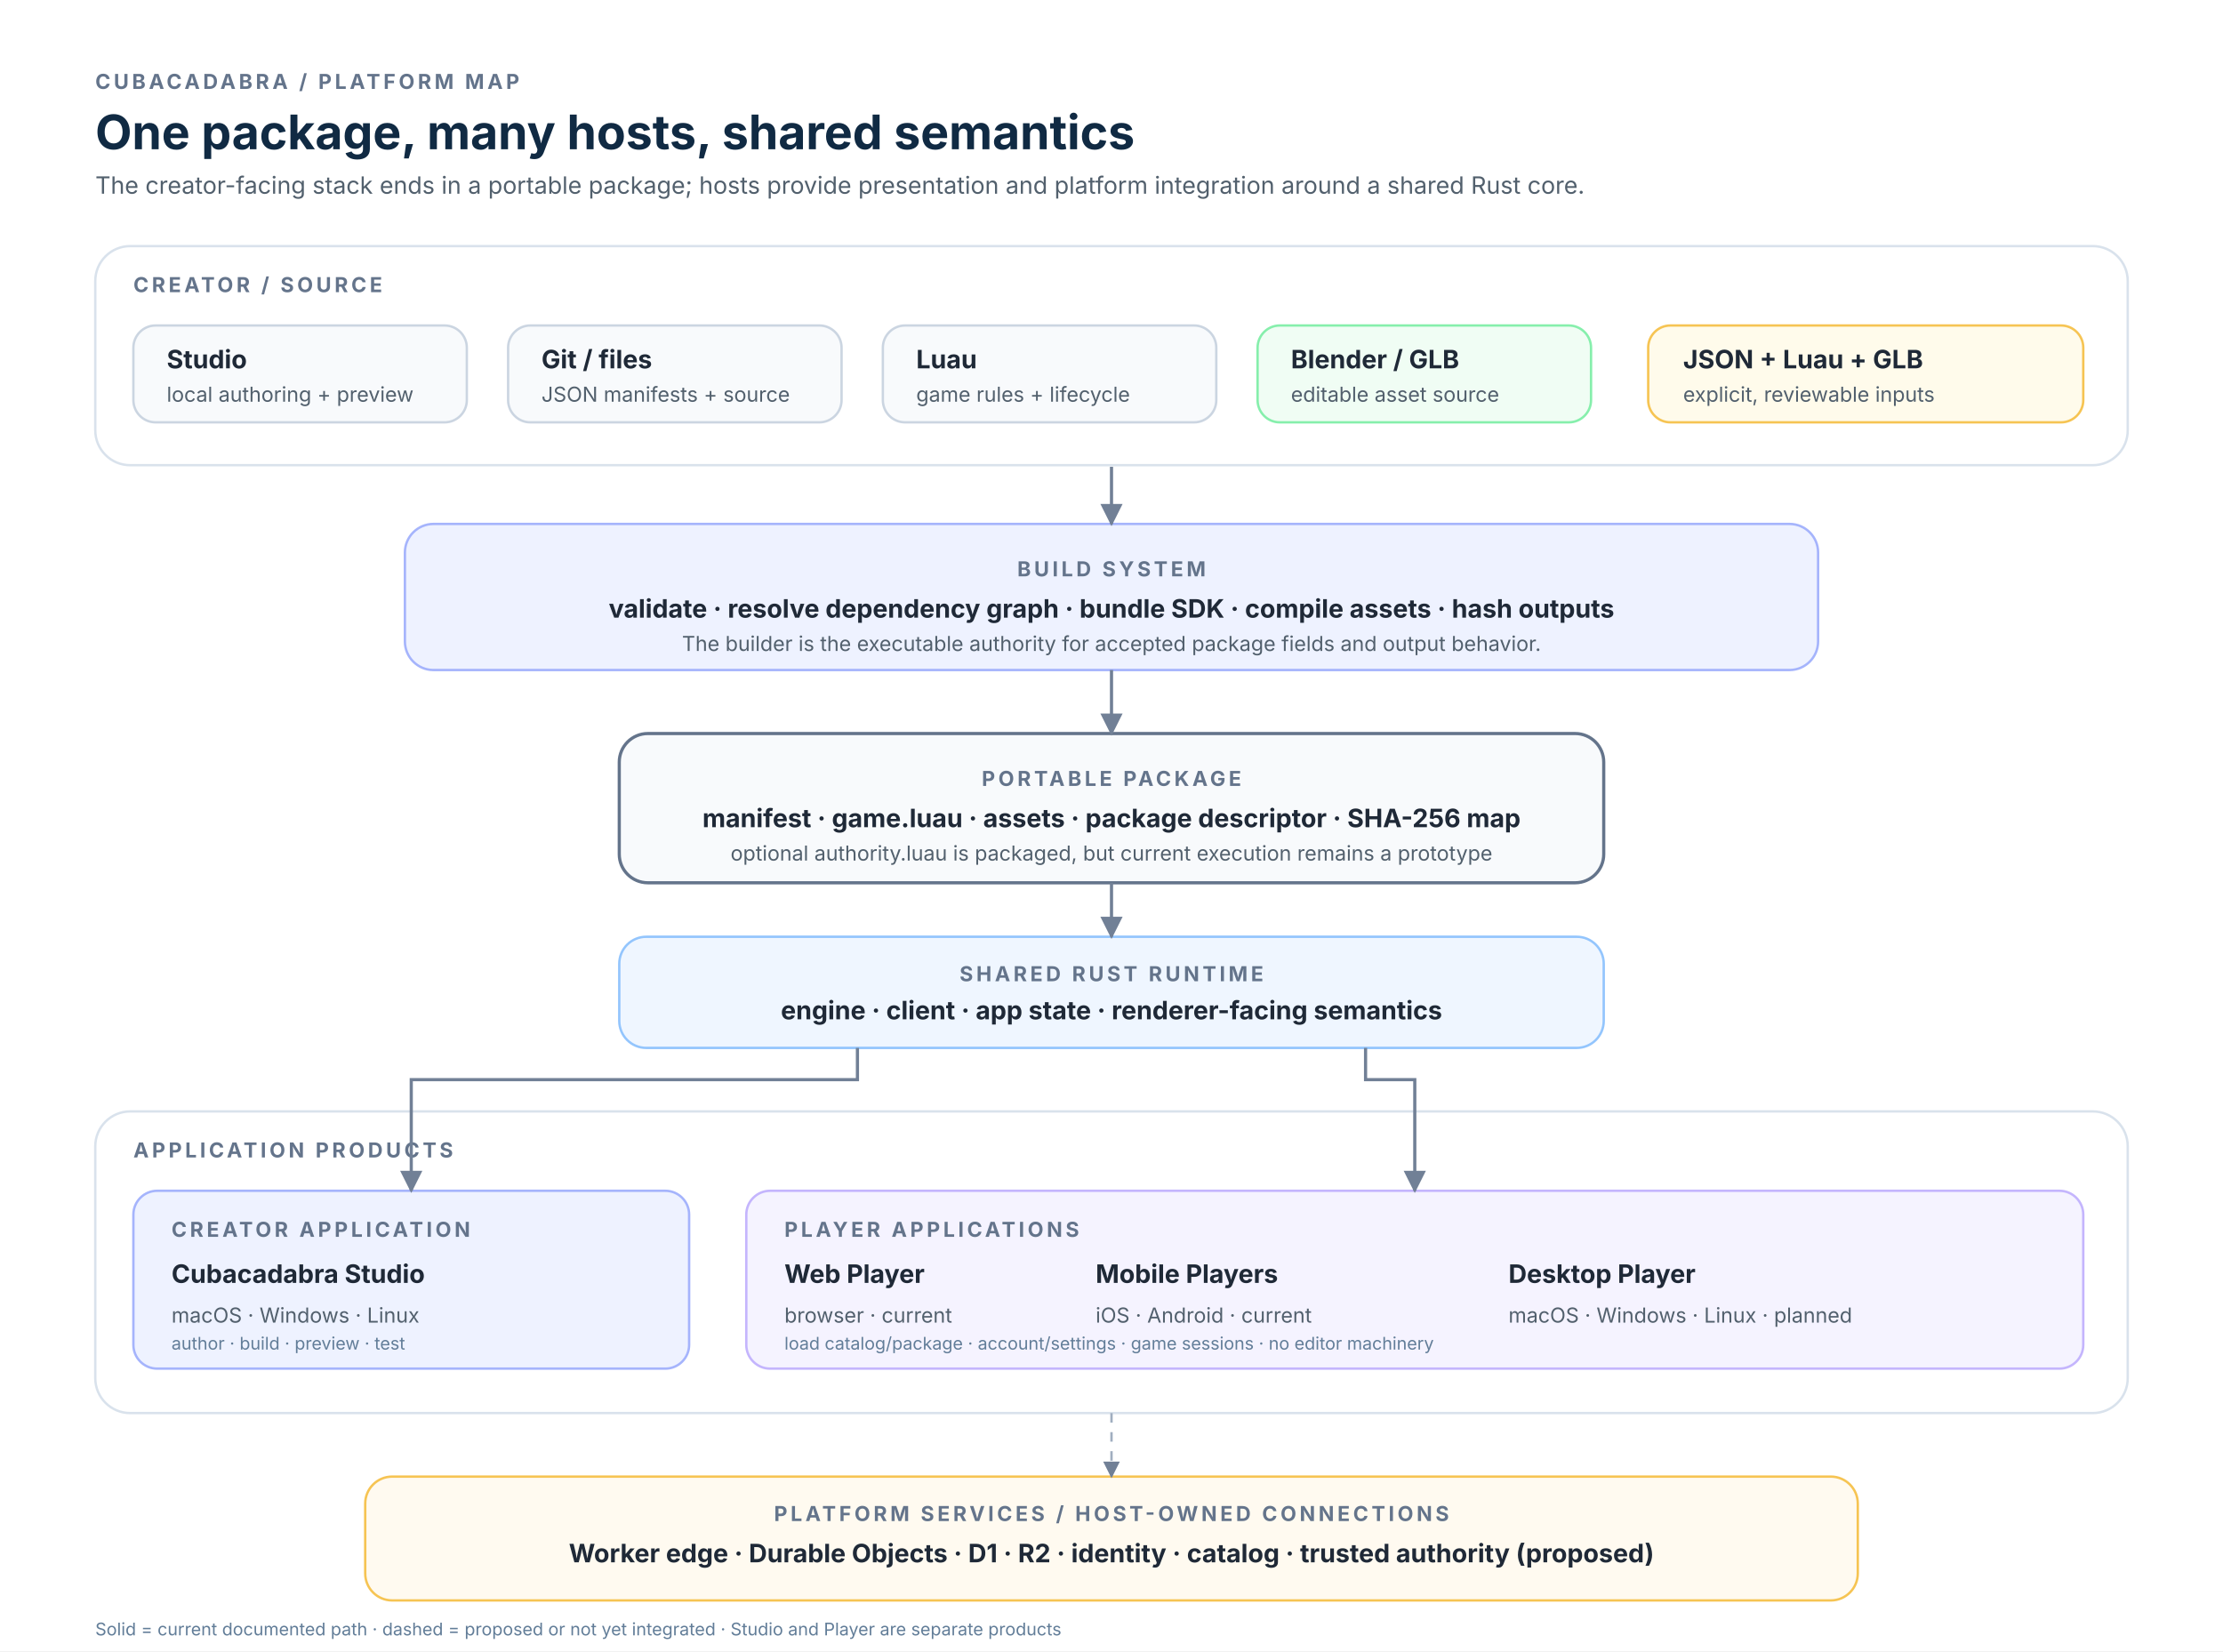
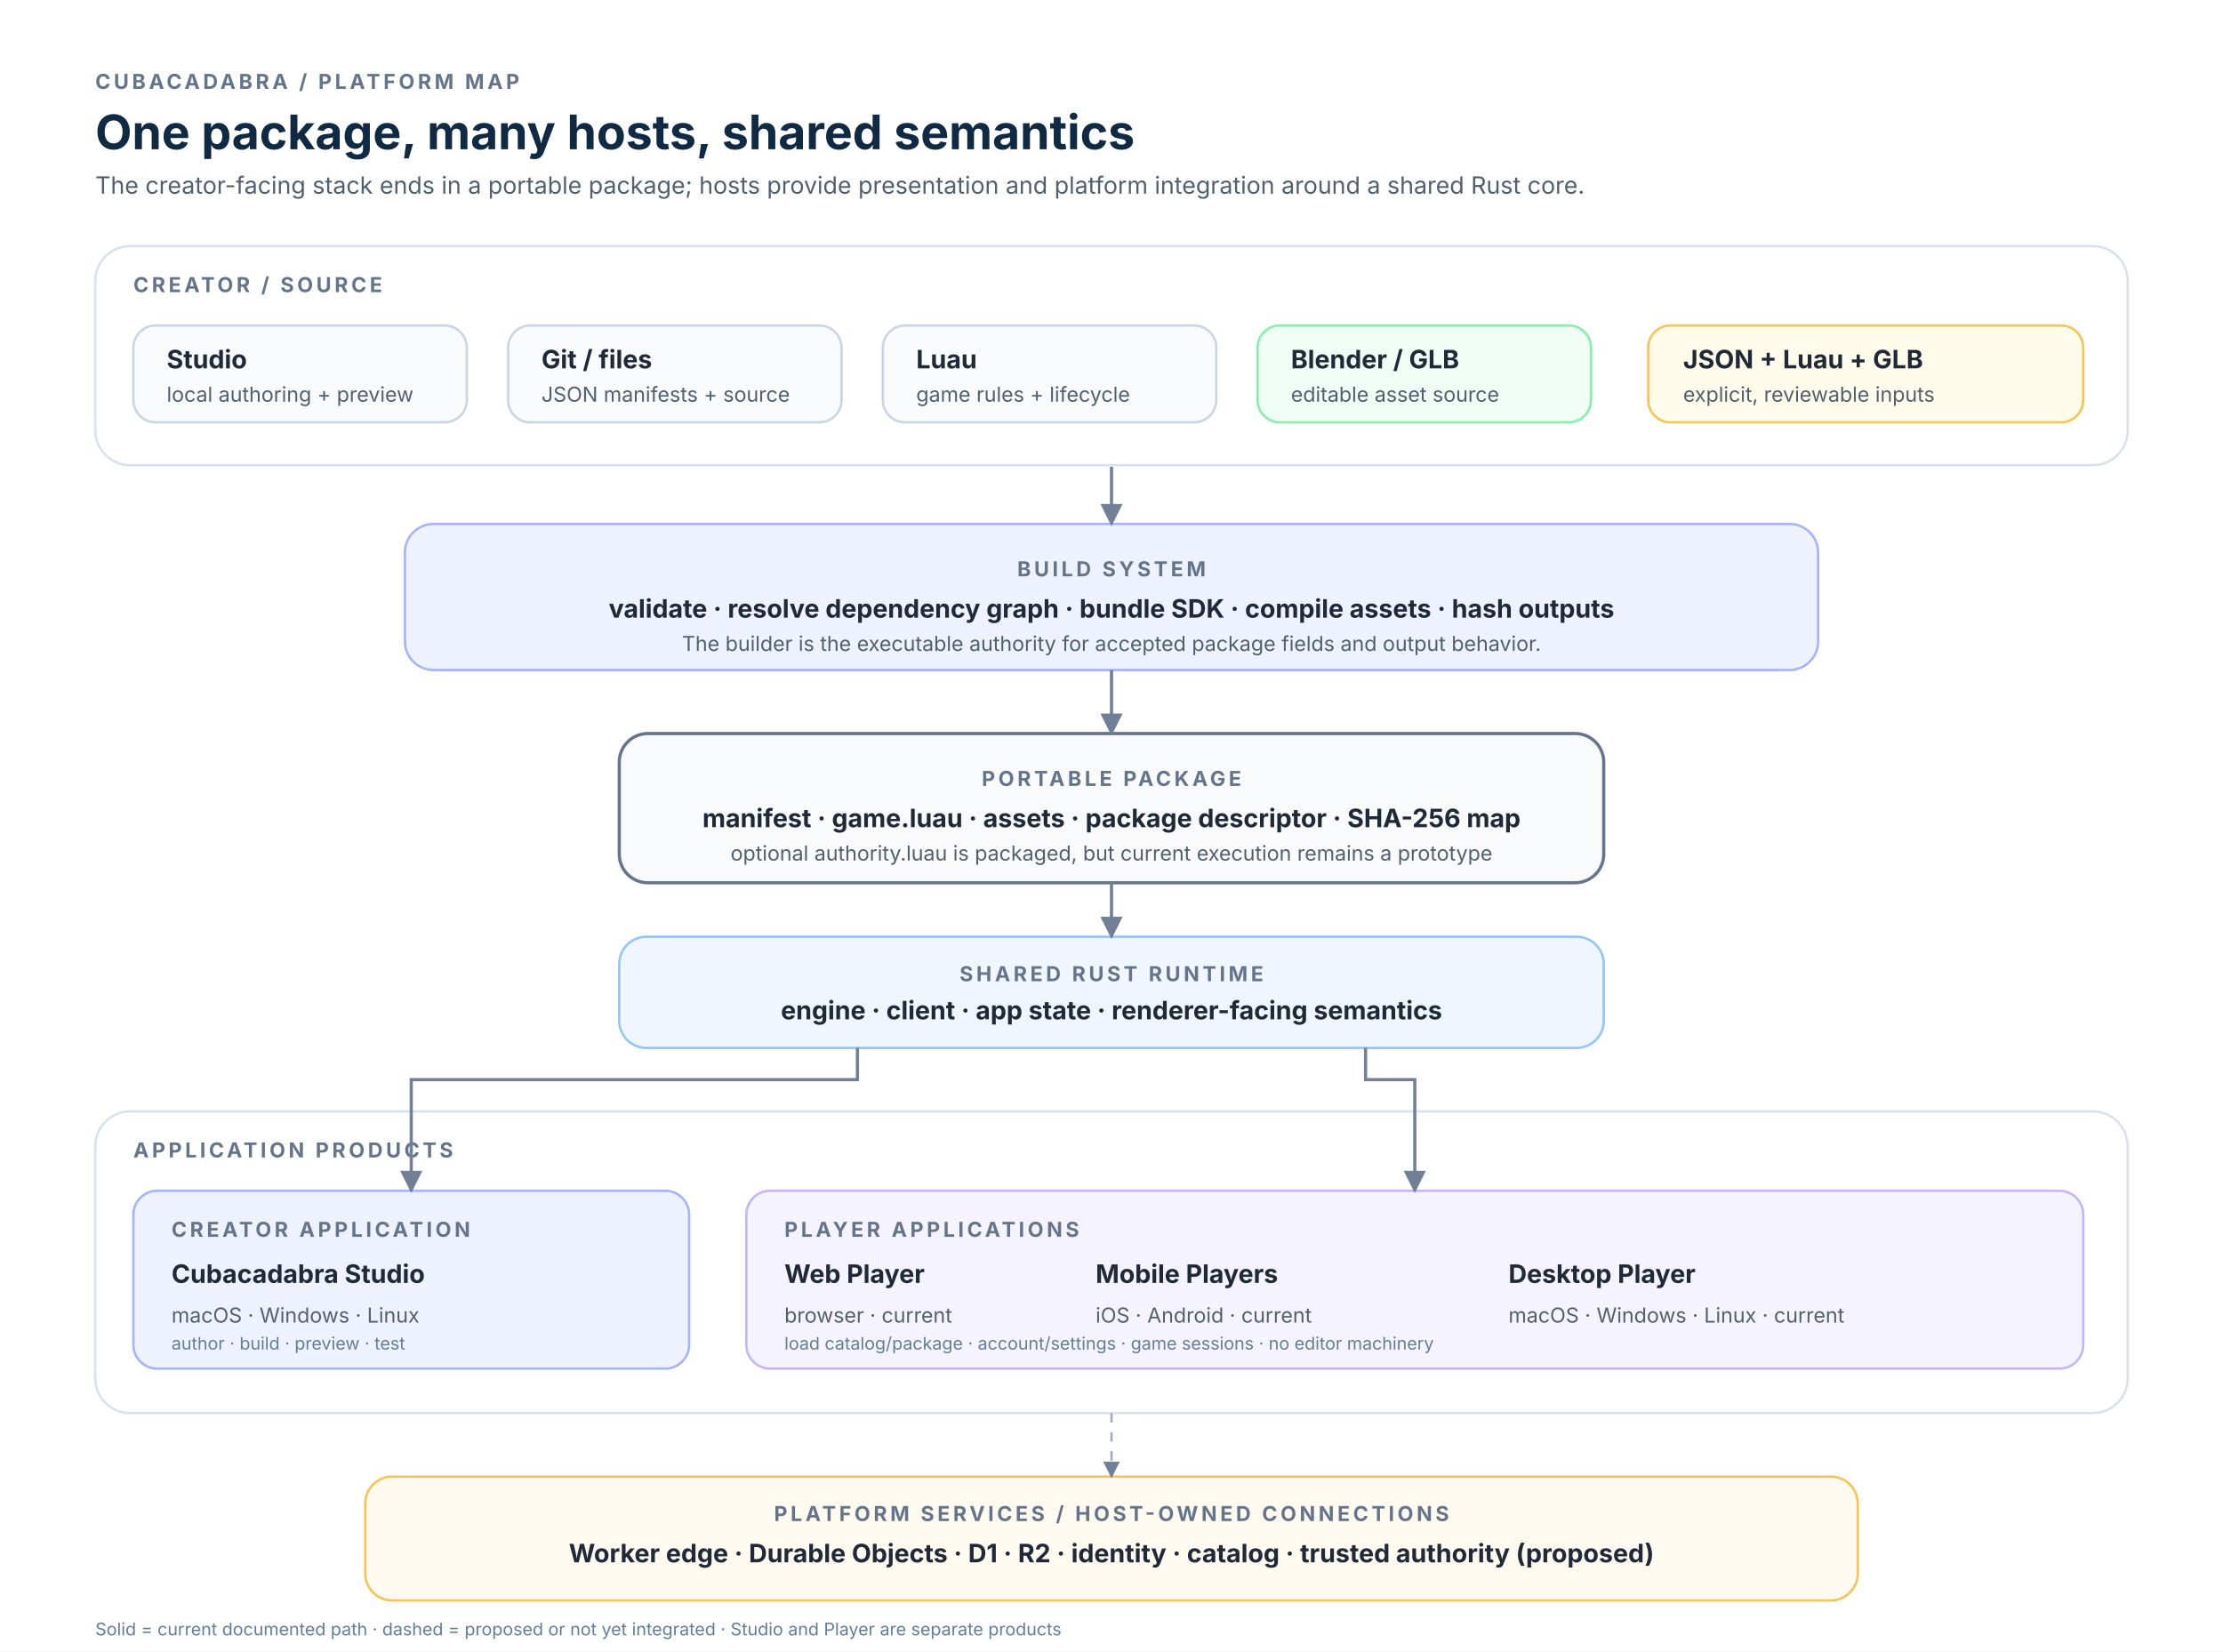
<svg xmlns="http://www.w3.org/2000/svg" viewBox="0 0 1400 1040" role="img" aria-labelledby="title desc">
  <defs>
    <marker id="arrow" viewBox="0 0 10 10" refX="9" refY="5" markerWidth="7" markerHeight="7" orient="auto-start-reverse">
      <path d="M 0 0 L 10 5 L 0 10 z" fill="#718096" />
    </marker>
    <style>
      text{font-family:Inter,ui-sans-serif,system-ui,-apple-system,BlinkMacSystemFont,"Segoe UI",sans-serif;fill:#1f2937}
      .eyebrow{font-size:13px;font-weight:700;letter-spacing:2px;fill:#64748b}
      .title{font-size:30px;font-weight:750;fill:#102a43}
      .sub{font-size:15px;fill:#52606d}
      .label{font-size:16px;font-weight:700}
      .small{font-size:13px;fill:#52606d}
      .tiny{font-size:11px;fill:#627d98}
      .card{stroke-width:1.5}
      .edge{fill:none;stroke:#718096;stroke-width:2;marker-end:url(#arrow)}
      .edge-soft{fill:none;stroke:#a0aec0;stroke-width:1.5;stroke-dasharray:6 6;marker-end:url(#arrow)}
      .group{fill:#ffffff;fill-opacity:.74;stroke:#d9e2ec;stroke-width:1.5}
    </style>
  </defs>
  <rect width="100%" height="100%" fill="#ffffff" />
  <text x="60" y="56" class="eyebrow">CUBACADABRA / PLATFORM MAP</text>
  <text x="60" y="94" class="title">One package, many hosts, shared semantics</text>
  <text x="60" y="122" class="sub">The creator-facing stack ends in a portable package; hosts provide presentation and platform integration around a shared Rust core.</text>
  <rect x="60" y="155" width="1280" height="138" rx="22" class="group" />
  <text x="84" y="184" class="eyebrow">CREATOR / SOURCE</text>
  <rect x="84" y="205" width="210" height="61" rx="14" fill="#f8fafc" stroke="#cbd5e1" class="card" />
  <text x="105" y="232" class="label">Studio</text>
  <text x="105" y="253" class="small">local authoring + preview</text>
  <rect x="320" y="205" width="210" height="61" rx="14" fill="#f8fafc" stroke="#cbd5e1" class="card" />
  <text x="341" y="232" class="label">Git / files</text>
  <text x="341" y="253" class="small">JSON manifests + source</text>
  <rect x="556" y="205" width="210" height="61" rx="14" fill="#f8fafc" stroke="#cbd5e1" class="card" />
  <text x="577" y="232" class="label">Luau</text>
  <text x="577" y="253" class="small">game rules + lifecycle</text>
  <rect x="792" y="205" width="210" height="61" rx="14" fill="#f0fdf4" stroke="#86efac" class="card" />
  <text x="813" y="232" class="label">Blender / GLB</text>
  <text x="813" y="253" class="small">editable asset source</text>
  <rect x="1038" y="205" width="274" height="61" rx="14" fill="#fffbeb" stroke="#f6c453" class="card" />
  <text x="1060" y="232" class="label">JSON + Luau + GLB</text>
  <text x="1060" y="253" class="small">explicit, reviewable inputs</text>
  <rect x="255" y="330" width="890" height="92" rx="18" fill="#eef2ff" stroke="#a5b4fc" class="card" />
  <text x="700" y="363" text-anchor="middle" class="eyebrow" fill="#4f46e5">BUILD SYSTEM</text>
  <text x="700" y="389" text-anchor="middle" class="label">validate · resolve dependency graph · bundle SDK · compile assets · hash outputs</text>
  <text x="700" y="410" text-anchor="middle" class="small">The builder is the executable authority for accepted package fields and output behavior.</text>
  <path d="M700 294 V330" class="edge" />
  <rect x="390" y="462" width="620" height="94" rx="18" fill="#f8fafc" stroke="#64748b" stroke-width="2" />
  <text x="700" y="495" text-anchor="middle" class="eyebrow">PORTABLE PACKAGE</text>
  <text x="700" y="521" text-anchor="middle" class="label">manifest · game.luau · assets · package descriptor · SHA-256 map</text>
  <text x="700" y="542" text-anchor="middle" class="small">optional authority.luau is packaged, but current execution remains a prototype</text>
  <path d="M700 422 V462" class="edge" />
  <rect x="390" y="590" width="620" height="70" rx="17" fill="#eff6ff" stroke="#93c5fd" class="card" />
  <text x="700" y="618" text-anchor="middle" class="eyebrow">SHARED RUST RUNTIME</text>
  <text x="700" y="642" text-anchor="middle" class="label">engine · client · app state · renderer-facing semantics</text>
  <path d="M700 556 V590" class="edge" />
  <rect x="60" y="700" width="1280" height="190" rx="22" class="group" />
  <text x="84" y="729" class="eyebrow">APPLICATION PRODUCTS</text>
  <rect x="84" y="750" width="350" height="112" rx="15" fill="#eef2ff" stroke="#a5b4fc" class="card" />
  <text x="108" y="779" class="eyebrow">CREATOR APPLICATION</text>
  <text x="108" y="808" class="label">Cubacadabra Studio</text>
  <text x="108" y="833" class="small">macOS · Windows · Linux</text>
  <text x="108" y="850" class="tiny">author · build · preview · test</text>
  <rect x="470" y="750" width="842" height="112" rx="15" fill="#f5f3ff" stroke="#c4b5fd" class="card" />
  <text x="494" y="779" class="eyebrow">PLAYER APPLICATIONS</text>
  <text x="494" y="808" class="label">Web Player</text>
  <text x="494" y="833" class="small">browser · current</text>
  <text x="690" y="808" class="label">Mobile Players</text>
  <text x="690" y="833" class="small">iOS · Android · current</text>
  <text x="950" y="808" class="label">Desktop Player</text>
-   <text x="950" y="833" class="small">macOS · Windows · Linux · planned</text>
+   <text x="950" y="833" class="small">macOS · Windows · Linux · current</text>
  <text x="494" y="850" class="tiny">load catalog/package · account/settings · game sessions · no editor machinery</text>
  <path d="M540 660 V680 H259 V750" class="edge" />
  <path d="M860 660 V680 H891 V750" class="edge" />
  <rect x="230" y="930" width="940" height="78" rx="17" fill="#fffaf0" stroke="#f6c453" class="card" />
  <text x="700" y="958" text-anchor="middle" class="eyebrow">PLATFORM SERVICES / HOST-OWNED CONNECTIONS</text>
  <text x="700" y="984" text-anchor="middle" class="label">Worker edge · Durable Objects · D1 · R2 · identity · catalog · trusted authority (proposed)</text>
  <path d="M700 890 V930" class="edge-soft" />
  <text x="60" y="1030" class="tiny">Solid = current documented path · dashed = proposed or not yet integrated · Studio and Player are separate products</text>
</svg>
